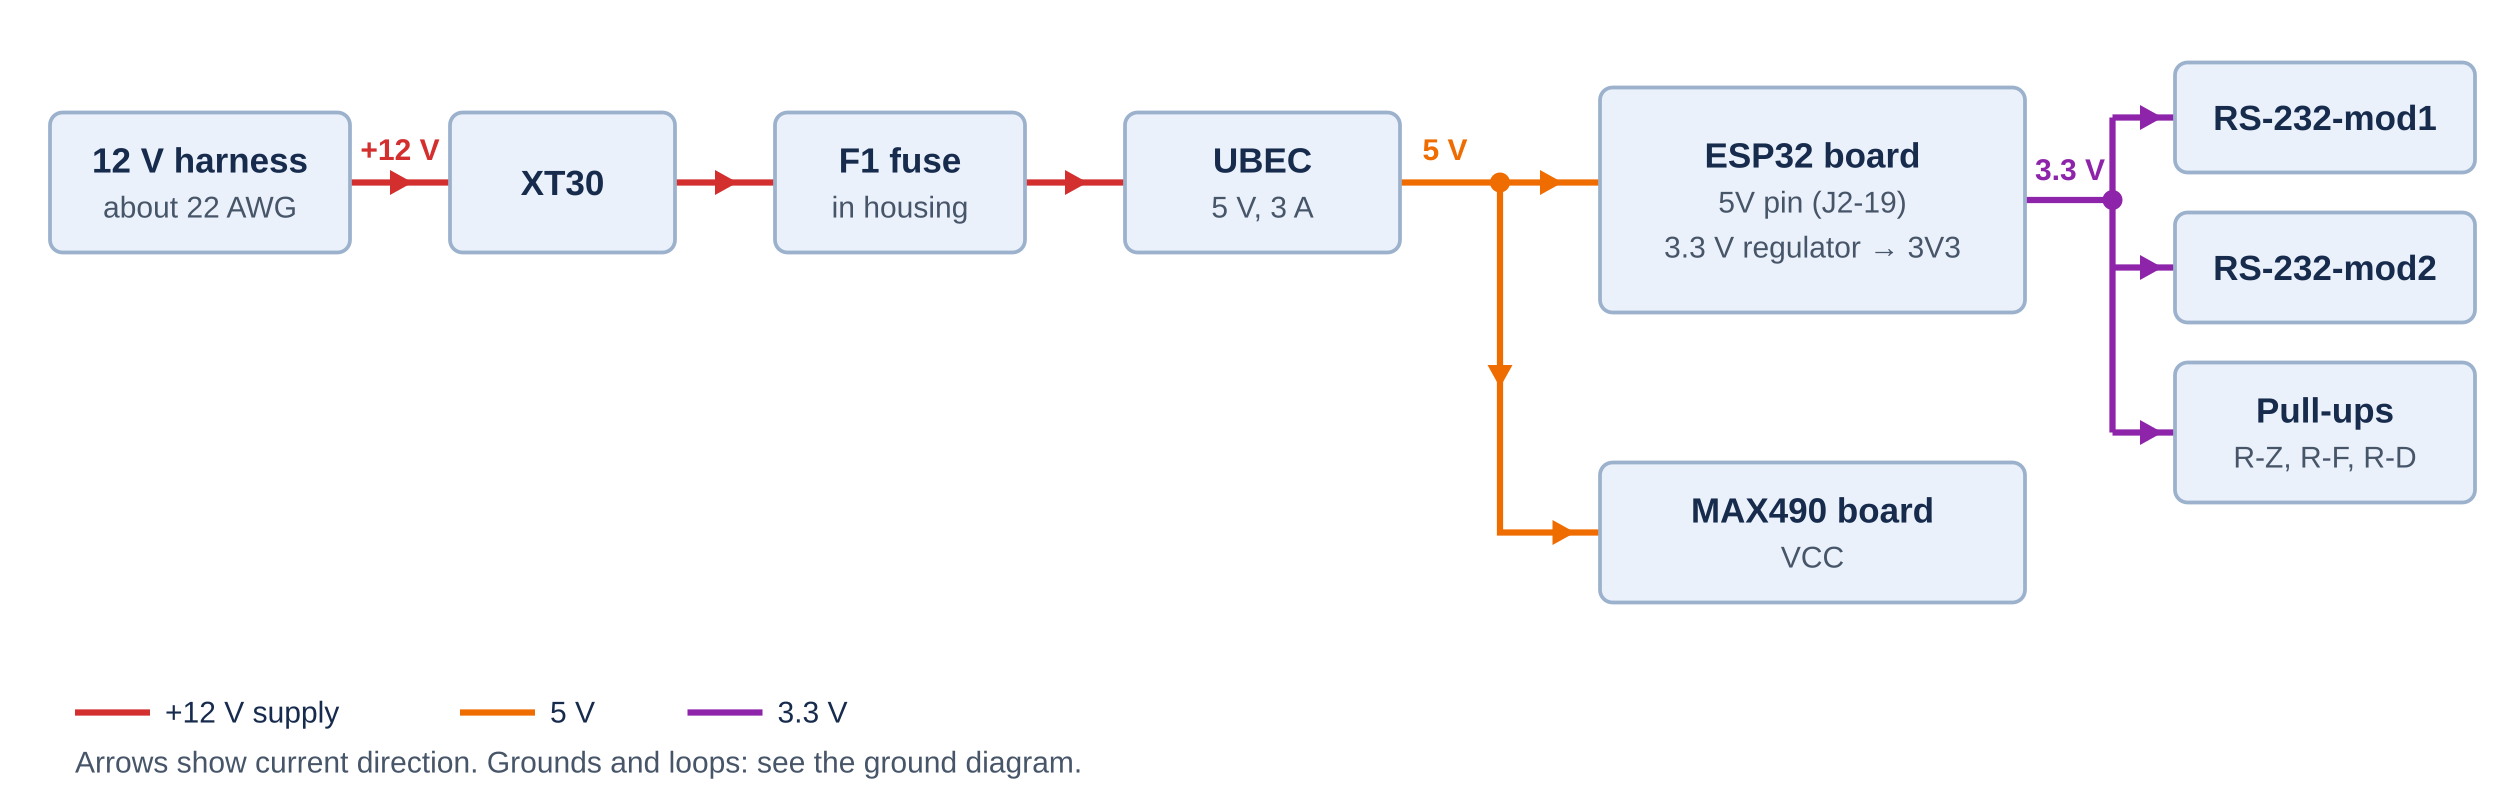
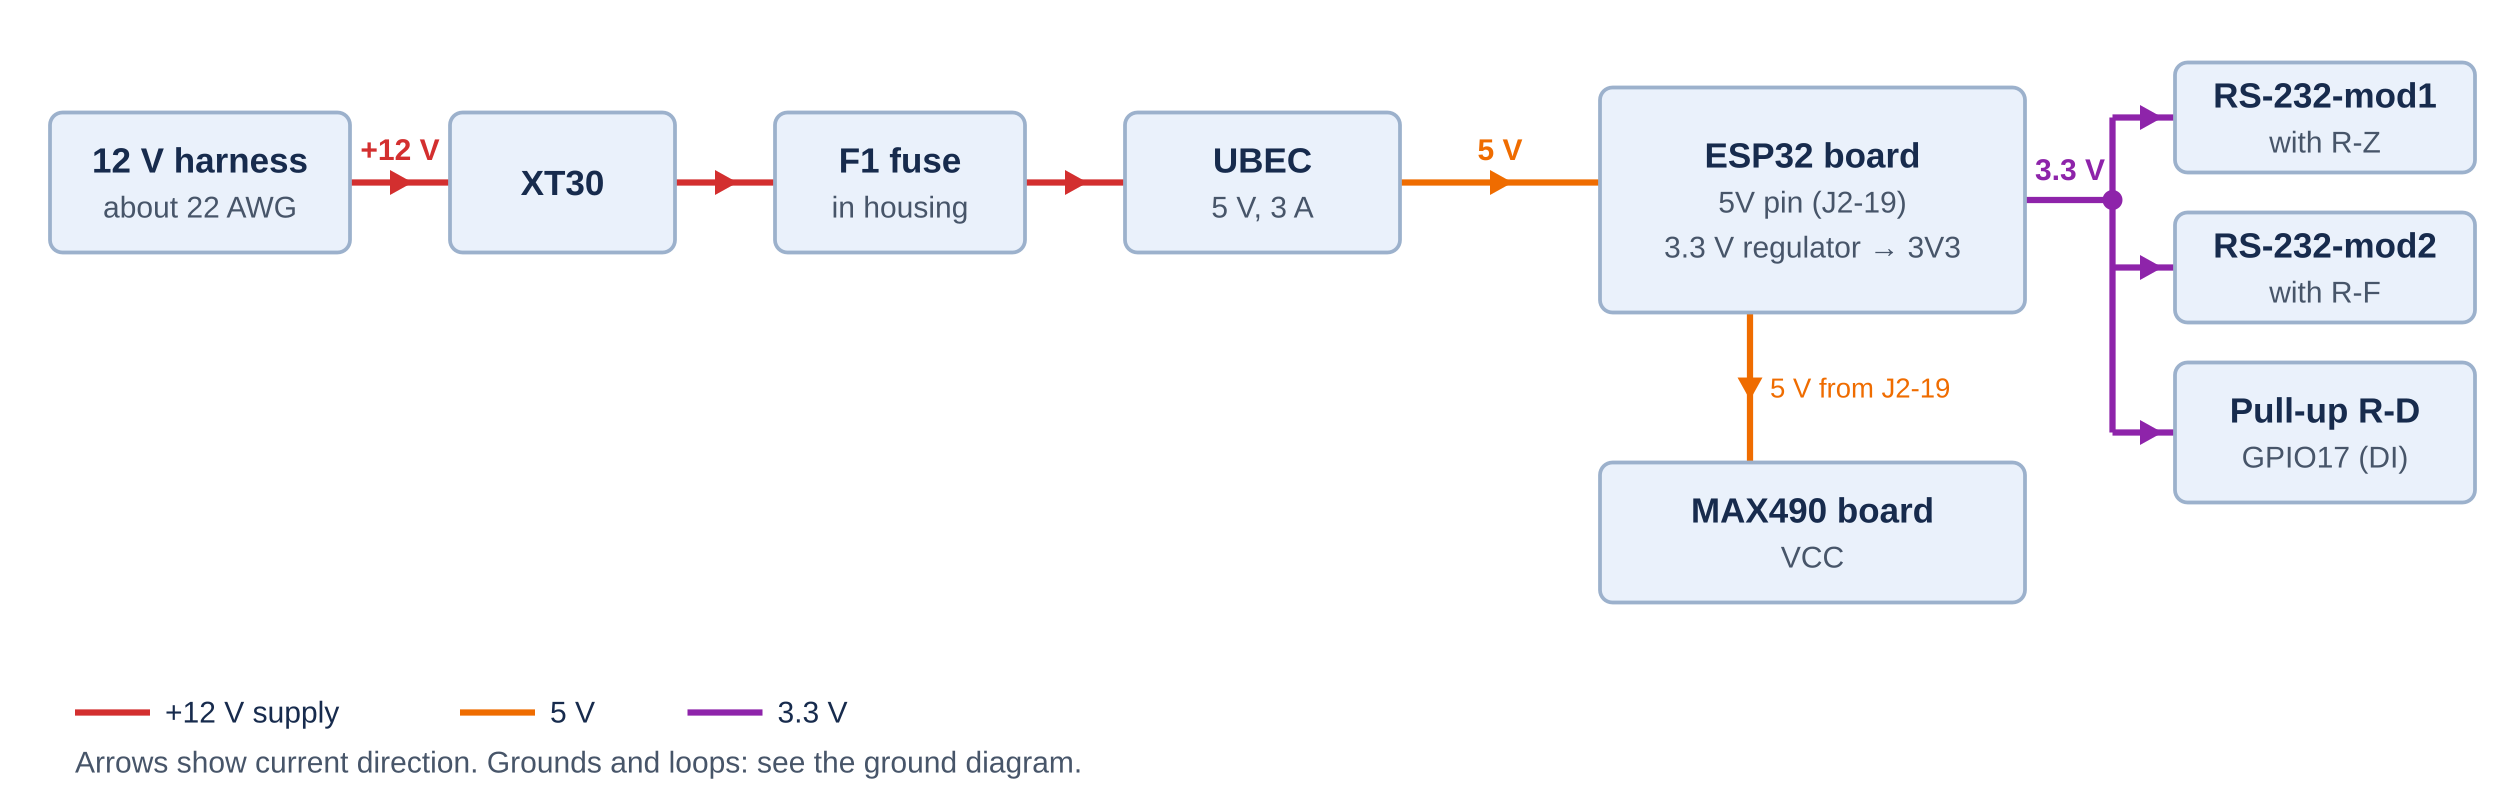
<svg xmlns="http://www.w3.org/2000/svg" width="1000" height="320" viewBox="0 0 1000 320" role="img" aria-labelledby="title desc">
  <rect width="1000" height="320" fill="white" />
  <g font-family="Arial,sans-serif">
    <path d="M140 73 L180 73" stroke="#d32f2f" stroke-width="2.5" fill="none" />
    <path d="M270 73 L310 73" stroke="#d32f2f" stroke-width="2.5" fill="none" />
    <path d="M410 73 L450 73" stroke="#d32f2f" stroke-width="2.5" fill="none" />
    <path d="M560 73 L640 73" stroke="#ef6c00" stroke-width="2.5" fill="none" />
-     <path d="M600 73 L600 213 L640 213" stroke="#ef6c00" stroke-width="2.5" fill="none" />
+     <path d="M700 125 L700 185" stroke="#ef6c00" stroke-width="2.5" fill="none" />
    <path d="M810 80 L845 80" stroke="#8e24aa" stroke-width="2.5" fill="none" />
    <path d="M845 47 L845 173" stroke="#8e24aa" stroke-width="2.5" fill="none" />
    <path d="M845 47 L870 47" stroke="#8e24aa" stroke-width="2.5" fill="none" />
    <path d="M845 107 L870 107" stroke="#8e24aa" stroke-width="2.5" fill="none" />
    <path d="M845 173 L870 173" stroke="#8e24aa" stroke-width="2.5" fill="none" />
    <path d="M30 285 H60" stroke="#d32f2f" stroke-width="2.5" />
    <path d="M184 285 H214" stroke="#ef6c00" stroke-width="2.5" />
    <path d="M275 285 H305" stroke="#8e24aa" stroke-width="2.5" />
    <polygon points="156.0,68 156.0,78 165.0,73" fill="#d32f2f" />
    <polygon points="286.0,68 286.0,78 295.0,73" fill="#d32f2f" />
    <polygon points="426.0,68 426.0,78 435.0,73" fill="#d32f2f" />
-     <polygon points="616,68 616,78 625,73" fill="#ef6c00" />
-     <polygon points="595,146 605,146 600,155" fill="#ef6c00" />
-     <polygon points="621,208 621,218 630,213" fill="#ef6c00" />
-     <circle cx="600" cy="73" r="4" fill="#ef6c00" />
+     <polygon points="596,68 596,78 605,73" fill="#ef6c00" />
+     <polygon points="695,151 705,151 700,160" fill="#ef6c00" />
    <polygon points="856,42 856,52 865,47" fill="#8e24aa" />
    <polygon points="856,102 856,112 865,107" fill="#8e24aa" />
    <polygon points="856,168 856,178 865,173" fill="#8e24aa" />
    <circle cx="845" cy="80" r="4" fill="#8e24aa" />
    <rect x="20" y="45" width="120" height="56" rx="5" fill="#eaf1fb" stroke="#9cb1cc" stroke-width="1.5" />
    <rect x="180" y="45" width="90" height="56" rx="5" fill="#eaf1fb" stroke="#9cb1cc" stroke-width="1.5" />
    <rect x="310" y="45" width="100" height="56" rx="5" fill="#eaf1fb" stroke="#9cb1cc" stroke-width="1.5" />
    <rect x="450" y="45" width="110" height="56" rx="5" fill="#eaf1fb" stroke="#9cb1cc" stroke-width="1.5" />
    <rect x="640" y="35" width="170" height="90" rx="5" fill="#eaf1fb" stroke="#9cb1cc" stroke-width="1.5" />
    <rect x="640" y="185" width="170" height="56" rx="5" fill="#eaf1fb" stroke="#9cb1cc" stroke-width="1.5" />
    <rect x="870" y="25" width="120" height="44" rx="5" fill="#eaf1fb" stroke="#9cb1cc" stroke-width="1.5" />
    <rect x="870" y="85" width="120" height="44" rx="5" fill="#eaf1fb" stroke="#9cb1cc" stroke-width="1.5" />
    <rect x="870" y="145" width="120" height="56" rx="5" fill="#eaf1fb" stroke="#9cb1cc" stroke-width="1.5" />
    <text x="80.0" y="69.0" font-size="14" fill="#172b4d" text-anchor="middle" font-weight="700">12 V harness</text>
    <text x="80.0" y="87.0" font-size="12" fill="#475569" text-anchor="middle">about 22 AWG</text>
    <text x="225.0" y="78.0" font-size="14" fill="#172b4d" text-anchor="middle" font-weight="700">XT30</text>
    <text x="360.0" y="69.0" font-size="14" fill="#172b4d" text-anchor="middle" font-weight="700">F1 fuse</text>
    <text x="360.0" y="87.0" font-size="12" fill="#475569" text-anchor="middle">in housing</text>
    <text x="505.0" y="69.0" font-size="14" fill="#172b4d" text-anchor="middle" font-weight="700">UBEC</text>
    <text x="505.0" y="87.0" font-size="12" fill="#475569" text-anchor="middle">5 V, 3 A</text>
    <text x="160" y="64" font-size="12" fill="#d32f2f" text-anchor="middle" font-weight="700">+12 V</text>
    <text x="725.0" y="67.0" font-size="14" fill="#172b4d" text-anchor="middle" font-weight="700">ESP32 board</text>
    <text x="725.0" y="85.0" font-size="12" fill="#475569" text-anchor="middle">5V pin (J2-19)</text>
    <text x="725.0" y="103.0" font-size="12" fill="#475569" text-anchor="middle">3.3 V regulator → 3V3</text>
    <text x="725.0" y="209.0" font-size="14" fill="#172b4d" text-anchor="middle" font-weight="700">MAX490 board</text>
    <text x="725.0" y="227.0" font-size="12" fill="#475569" text-anchor="middle">VCC</text>
-     <text x="578" y="64" font-size="12" fill="#ef6c00" text-anchor="middle" font-weight="700">5 V</text>
-     <text x="930.0" y="52.0" font-size="14" fill="#172b4d" text-anchor="middle" font-weight="700">RS-232-mod1</text>
-     <text x="930.0" y="112.0" font-size="14" fill="#172b4d" text-anchor="middle" font-weight="700">RS-232-mod2</text>
-     <text x="930.0" y="169.0" font-size="14" fill="#172b4d" text-anchor="middle" font-weight="700">Pull-ups</text>
-     <text x="930.0" y="187.0" font-size="12" fill="#475569" text-anchor="middle">R-Z, R-F, R-D</text>
+     <text x="600" y="64" font-size="12" fill="#ef6c00" text-anchor="middle" font-weight="700">5 V</text>
+     <text x="708" y="159" font-size="11" fill="#ef6c00" text-anchor="start">5 V from J2-19</text>
+     <text x="930.0" y="43.0" font-size="14" fill="#172b4d" text-anchor="middle" font-weight="700">RS-232-mod1</text>
+     <text x="930.0" y="61.0" font-size="12" fill="#475569" text-anchor="middle">with R-Z</text>
+     <text x="930.0" y="103.0" font-size="14" fill="#172b4d" text-anchor="middle" font-weight="700">RS-232-mod2</text>
+     <text x="930.0" y="121.0" font-size="12" fill="#475569" text-anchor="middle">with R-F</text>
+     <text x="930.0" y="169.0" font-size="14" fill="#172b4d" text-anchor="middle" font-weight="700">Pull-up R-D</text>
+     <text x="930.0" y="187.0" font-size="12" fill="#475569" text-anchor="middle">GPIO17 (DI)</text>
    <text x="828" y="72" font-size="12" fill="#8e24aa" text-anchor="middle" font-weight="700">3.3 V</text>
    <text x="66" y="289" font-size="12" fill="#172b4d" text-anchor="start">+12 V supply</text>
    <text x="220" y="289" font-size="12" fill="#172b4d" text-anchor="start">5 V</text>
    <text x="311" y="289" font-size="12" fill="#172b4d" text-anchor="start">3.3 V</text>
    <text x="30" y="309" font-size="12" fill="#475569" text-anchor="start">Arrows show current direction. Grounds and loops: see the ground diagram.</text>
  </g>
</svg>
